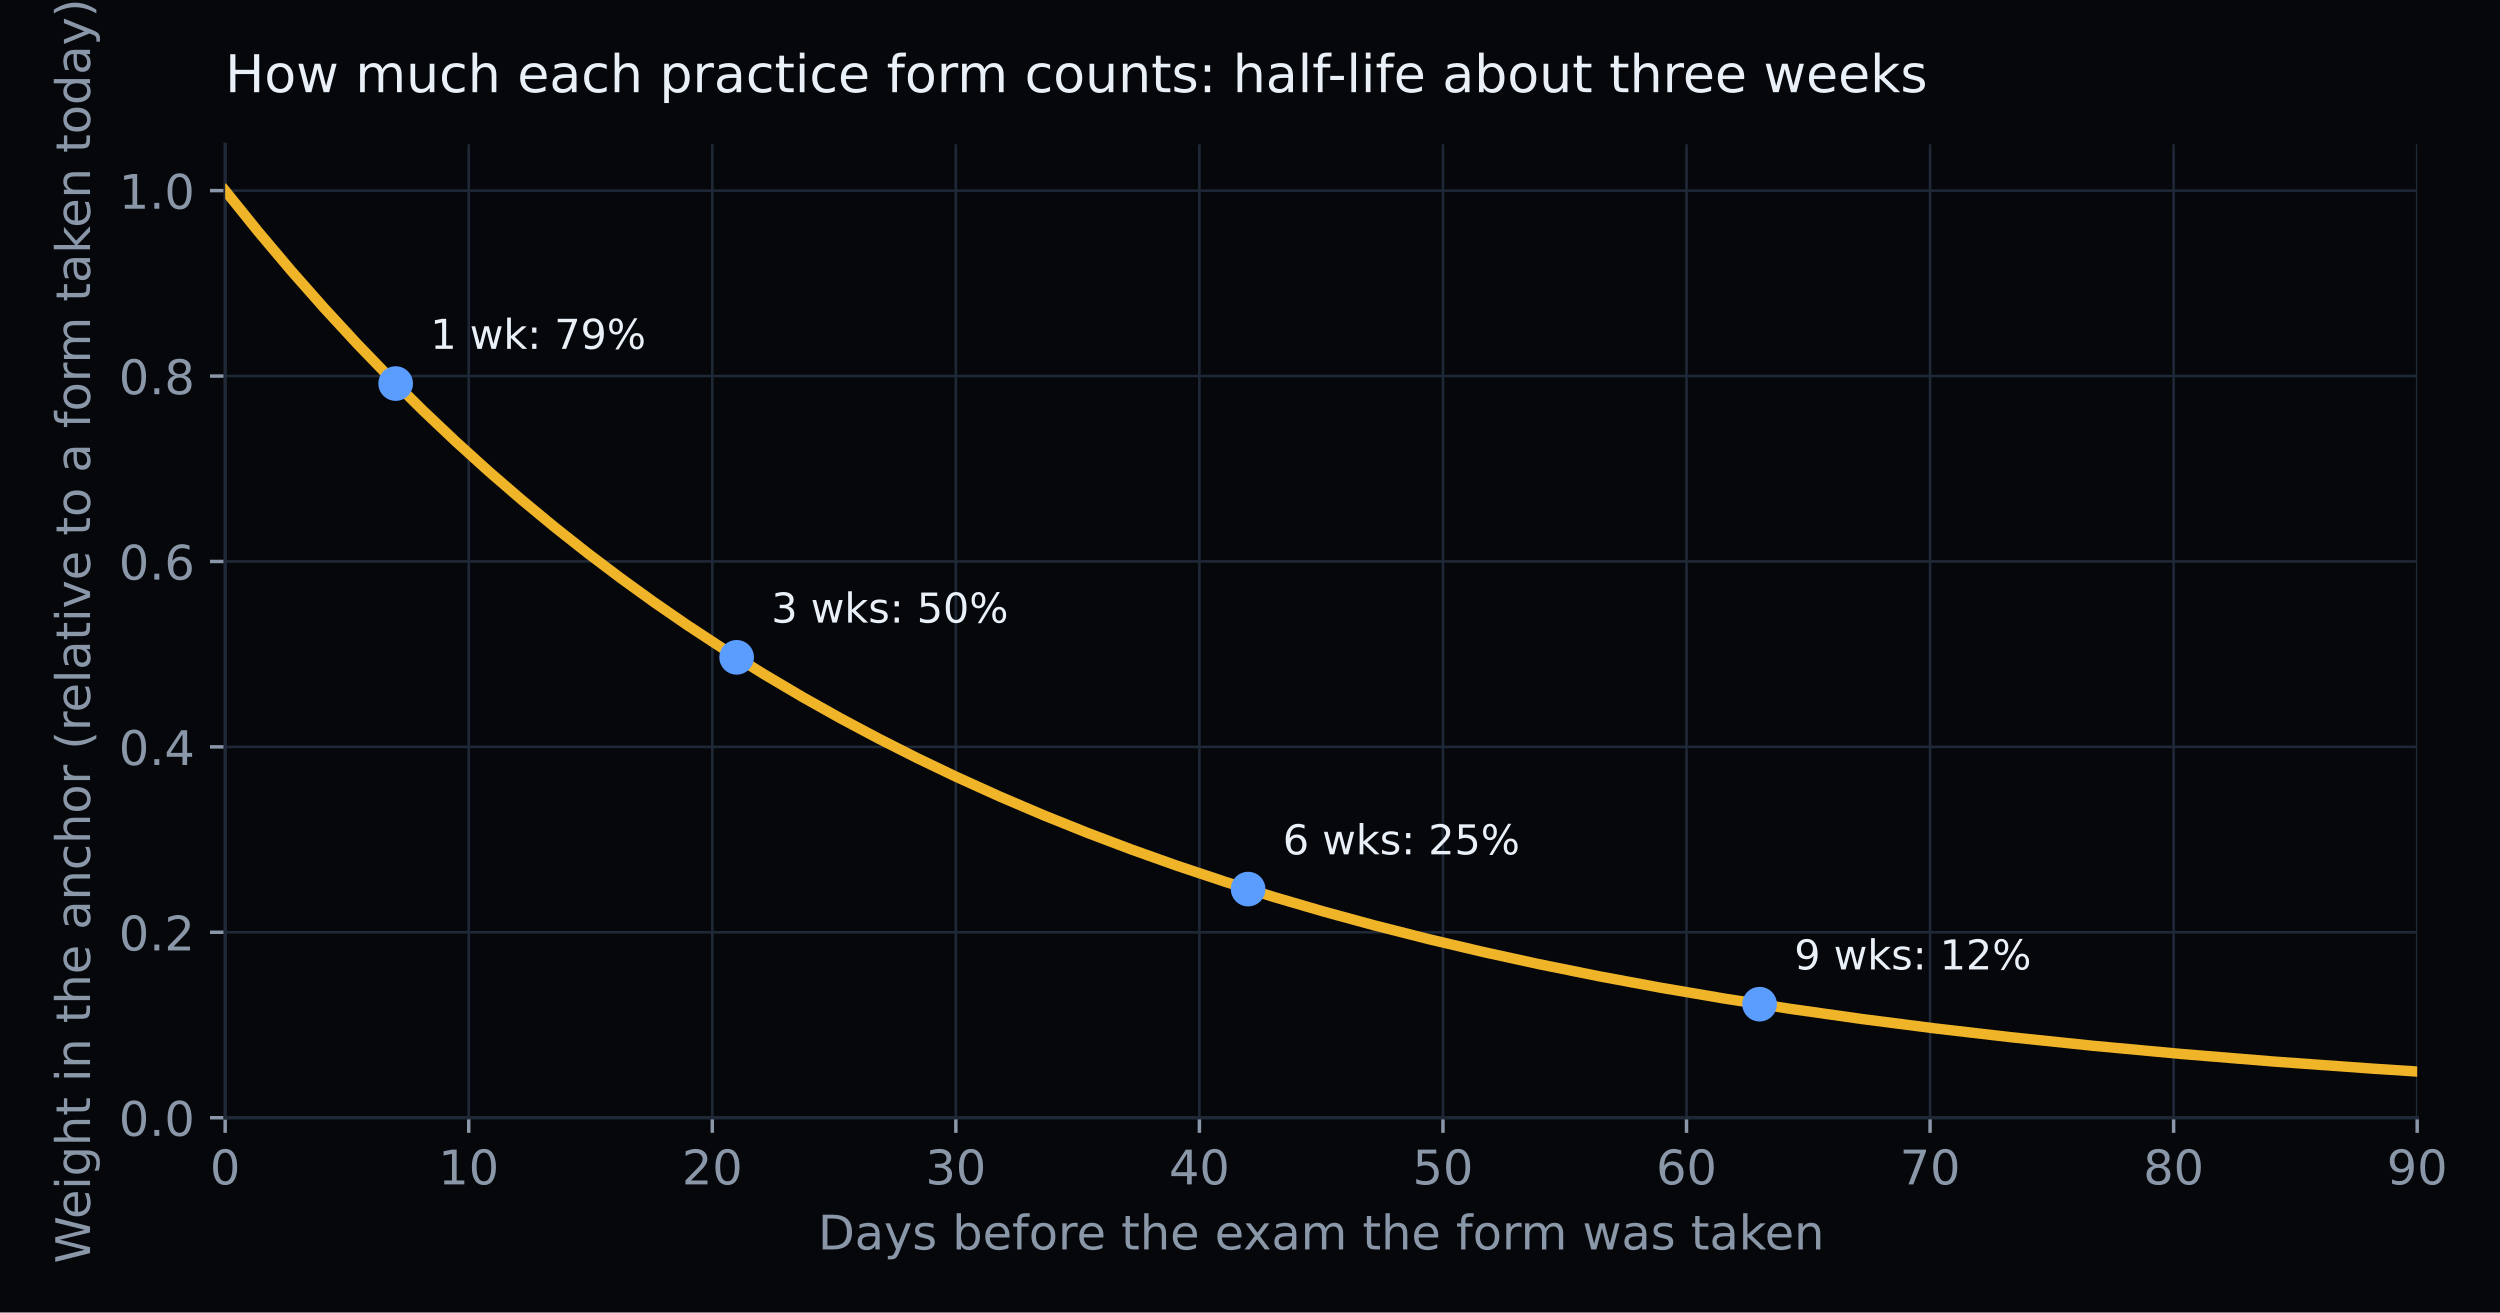
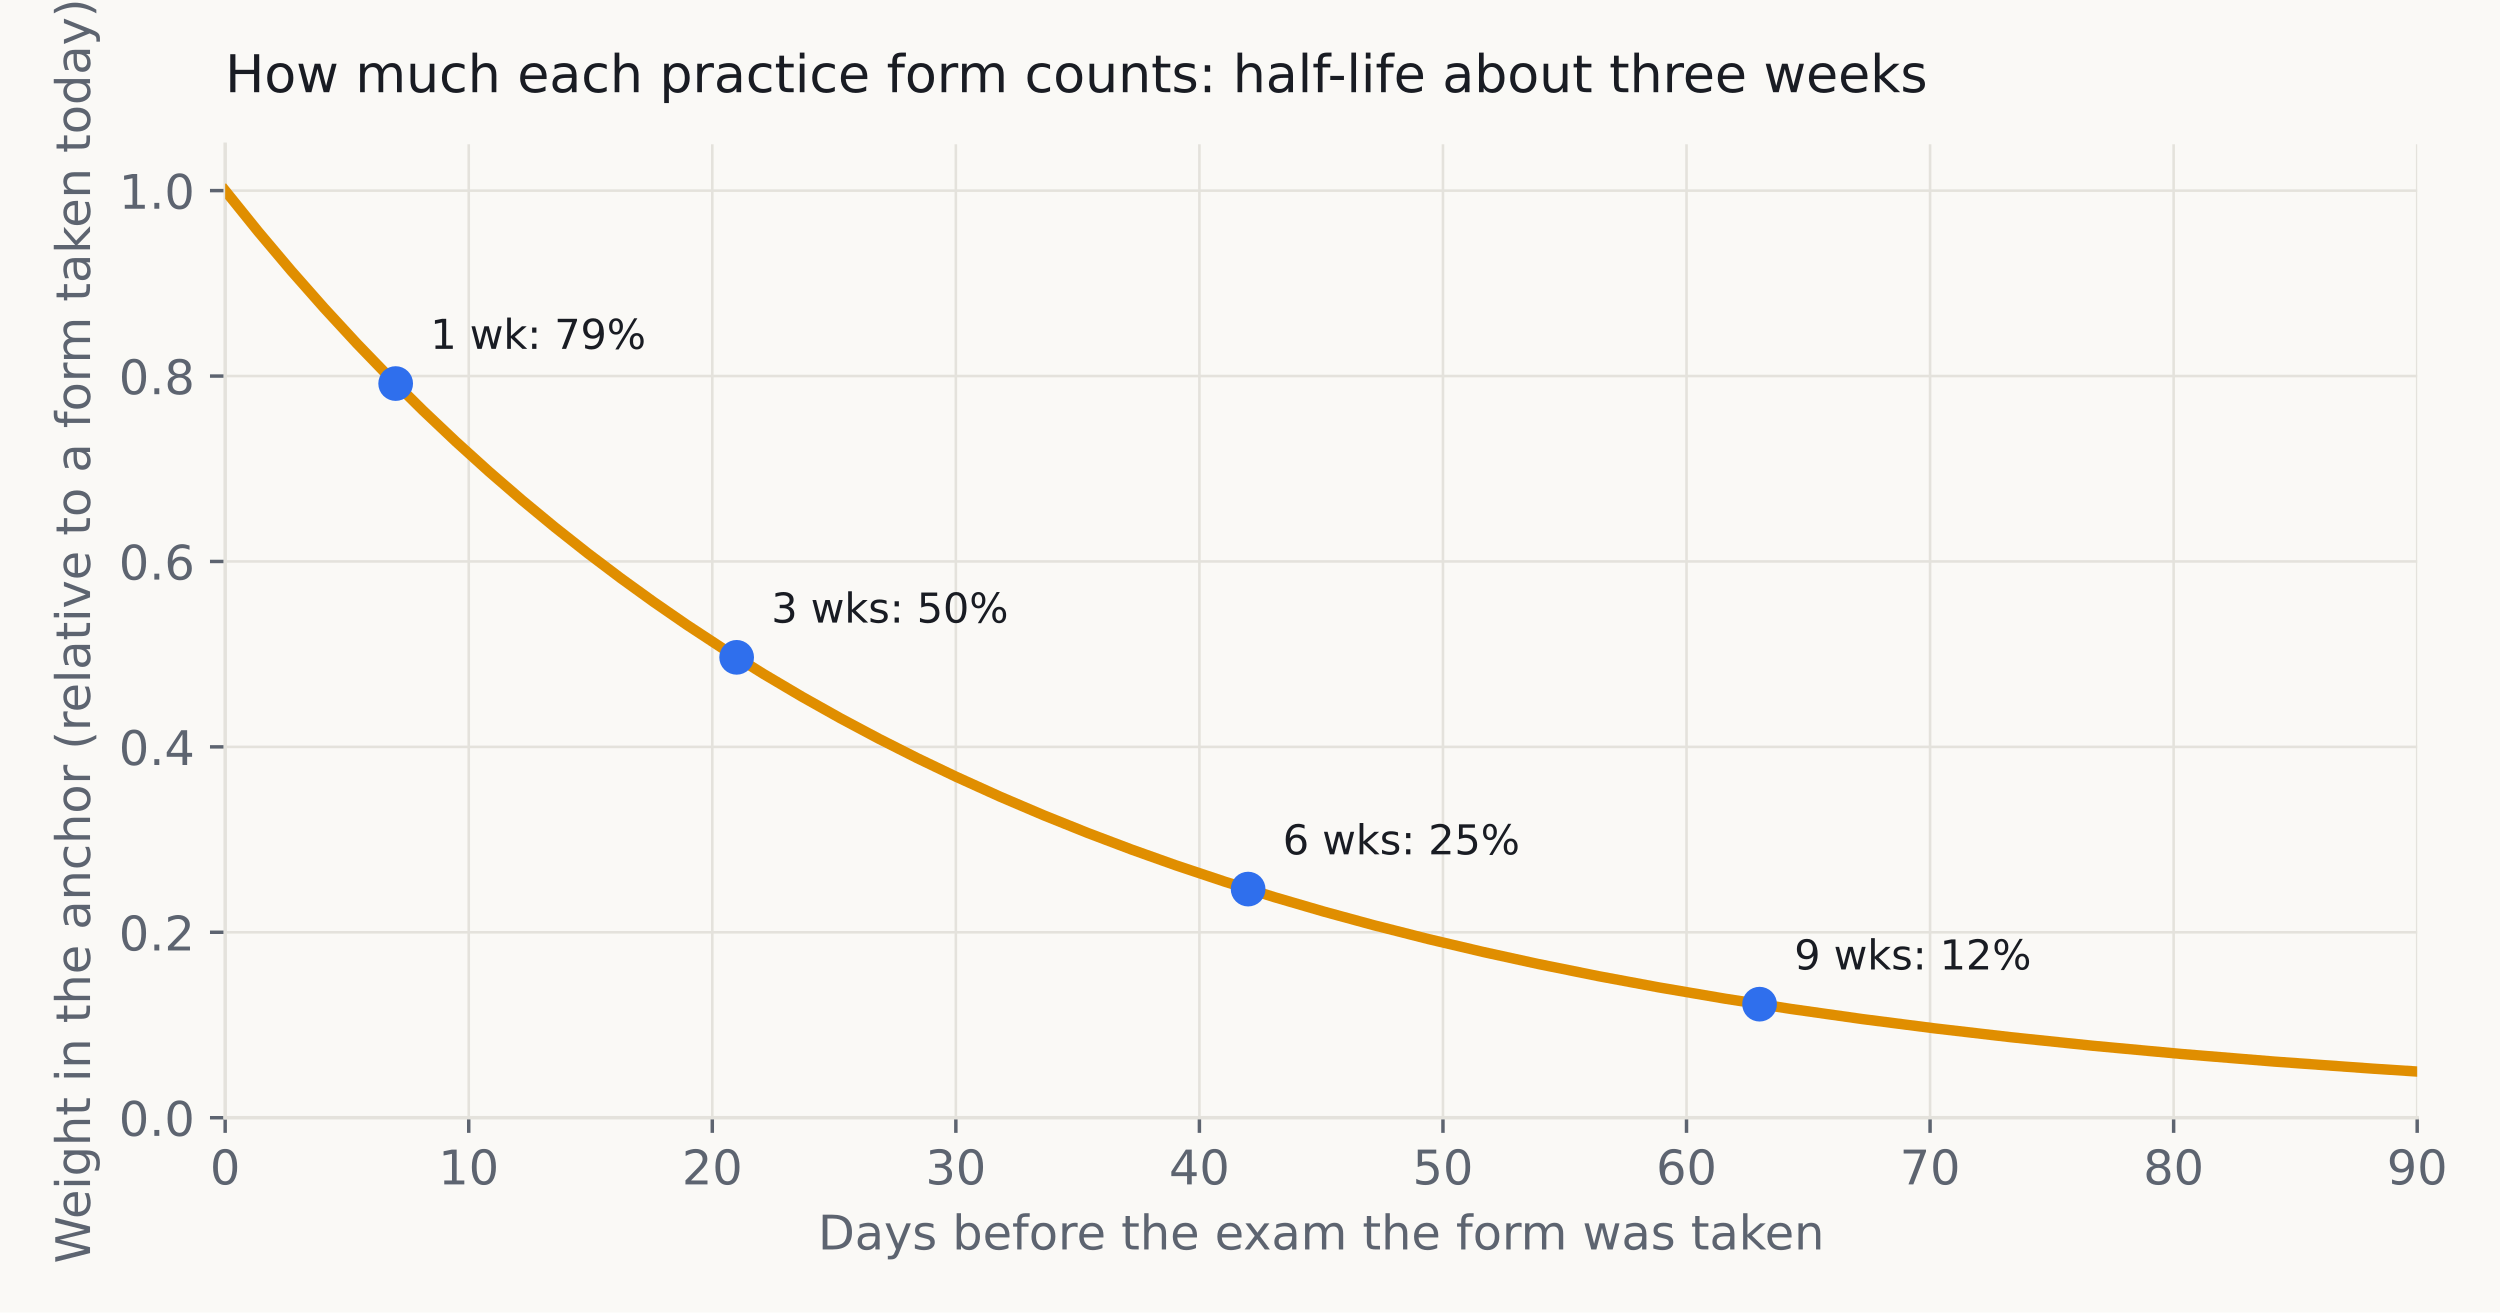
<svg xmlns="http://www.w3.org/2000/svg" xmlns:xlink="http://www.w3.org/1999/xlink" width="576pt" height="302.4pt" viewBox="0 0 576 302.4" version="1.1">
  <defs>
    <style type="text/css">*{stroke-linejoin: round; stroke-linecap: butt}</style>
  </defs>
  <g id="figure_1">
    <g id="patch_1">
-       <path d="M 0 302.4  L 576 302.4  L 576 0  L 0 0  z " style="fill: #05070b" />
+       <path d="M 0 302.4  L 576 302.4  L 576 0  L 0 0  z " style="fill: #faf9f6" />
    </g>
    <g id="axes_1">
      <g id="patch_2">
-         <path d="M 51.88 257.52  L 556.92 257.52  L 556.92 33.24  L 51.88 33.24  z " style="fill: #05070b" />
+         <path d="M 51.88 257.52  L 556.92 257.52  L 556.92 33.24  L 51.88 33.24  z " style="fill: #faf9f6" />
      </g>
      <g id="matplotlib.axis_1">
        <g id="xtick_1">
          <g id="line2d_1">
-             <path d="M 51.88 257.52  L 51.88 33.24  " clip-path="url(#pd794be5164)" style="fill: none; stroke: #1e2836; stroke-width: 0.6; stroke-linecap: square" />
+             <path d="M 51.88 257.52  L 51.88 33.24  " clip-path="url(#pc838c3ca6e)" style="fill: none; stroke: #e4e2dc; stroke-width: 0.6; stroke-linecap: square" />
          </g>
          <g id="line2d_2">
            <defs>
-               <path id="mde1f3561ae" d="M 0 0  L 0 3.5  " style="stroke: #8a97a8; stroke-width: 0.8" />
+               <path id="m7357b0325e" d="M 0 0  L 0 3.5  " style="stroke: #5d6470; stroke-width: 0.8" />
            </defs>
            <g>
-               <use xlink:href="#mde1f3561ae" x="51.88" y="257.52" style="fill: #8a97a8; stroke: #8a97a8; stroke-width: 0.8" />
+               <use xlink:href="#m7357b0325e" x="51.88" y="257.52" style="fill: #5d6470; stroke: #5d6470; stroke-width: 0.8" />
            </g>
          </g>
          <g id="text_1">
-             <text style="font-size: 11px; font-family: 'DejaVu Sans'; text-anchor: middle; fill: #8a97a8" x="51.88" y="272.877" transform="rotate(-0 51.88 272.8774)">0</text>
+             <text style="font-size: 11px; font-family: 'DejaVu Sans'; text-anchor: middle; fill: #5d6470" x="51.88" y="272.877" transform="rotate(-0 51.88 272.8774)">0</text>
          </g>
        </g>
        <g id="xtick_2">
          <g id="line2d_3">
-             <path d="M 107.996 257.52  L 107.996 33.24  " clip-path="url(#pd794be5164)" style="fill: none; stroke: #1e2836; stroke-width: 0.6; stroke-linecap: square" />
+             <path d="M 107.996 257.52  L 107.996 33.24  " clip-path="url(#pc838c3ca6e)" style="fill: none; stroke: #e4e2dc; stroke-width: 0.6; stroke-linecap: square" />
          </g>
          <g id="line2d_4">
            <g>
-               <use xlink:href="#mde1f3561ae" x="107.996" y="257.52" style="fill: #8a97a8; stroke: #8a97a8; stroke-width: 0.8" />
+               <use xlink:href="#m7357b0325e" x="107.996" y="257.52" style="fill: #5d6470; stroke: #5d6470; stroke-width: 0.8" />
            </g>
          </g>
          <g id="text_2">
-             <text style="font-size: 11px; font-family: 'DejaVu Sans'; text-anchor: middle; fill: #8a97a8" x="107.996" y="272.877" transform="rotate(-0 107.9956 272.8774)">10</text>
+             <text style="font-size: 11px; font-family: 'DejaVu Sans'; text-anchor: middle; fill: #5d6470" x="107.996" y="272.877" transform="rotate(-0 107.9956 272.8774)">10</text>
          </g>
        </g>
        <g id="xtick_3">
          <g id="line2d_5">
-             <path d="M 164.111 257.52  L 164.111 33.24  " clip-path="url(#pd794be5164)" style="fill: none; stroke: #1e2836; stroke-width: 0.6; stroke-linecap: square" />
+             <path d="M 164.111 257.52  L 164.111 33.24  " clip-path="url(#pc838c3ca6e)" style="fill: none; stroke: #e4e2dc; stroke-width: 0.6; stroke-linecap: square" />
          </g>
          <g id="line2d_6">
            <g>
-               <use xlink:href="#mde1f3561ae" x="164.111" y="257.52" style="fill: #8a97a8; stroke: #8a97a8; stroke-width: 0.8" />
+               <use xlink:href="#m7357b0325e" x="164.111" y="257.52" style="fill: #5d6470; stroke: #5d6470; stroke-width: 0.8" />
            </g>
          </g>
          <g id="text_3">
-             <text style="font-size: 11px; font-family: 'DejaVu Sans'; text-anchor: middle; fill: #8a97a8" x="164.111" y="272.877" transform="rotate(-0 164.1111 272.8774)">20</text>
+             <text style="font-size: 11px; font-family: 'DejaVu Sans'; text-anchor: middle; fill: #5d6470" x="164.111" y="272.877" transform="rotate(-0 164.1111 272.8774)">20</text>
          </g>
        </g>
        <g id="xtick_4">
          <g id="line2d_7">
-             <path d="M 220.227 257.52  L 220.227 33.24  " clip-path="url(#pd794be5164)" style="fill: none; stroke: #1e2836; stroke-width: 0.6; stroke-linecap: square" />
+             <path d="M 220.227 257.52  L 220.227 33.24  " clip-path="url(#pc838c3ca6e)" style="fill: none; stroke: #e4e2dc; stroke-width: 0.6; stroke-linecap: square" />
          </g>
          <g id="line2d_8">
            <g>
-               <use xlink:href="#mde1f3561ae" x="220.227" y="257.52" style="fill: #8a97a8; stroke: #8a97a8; stroke-width: 0.8" />
+               <use xlink:href="#m7357b0325e" x="220.227" y="257.52" style="fill: #5d6470; stroke: #5d6470; stroke-width: 0.8" />
            </g>
          </g>
          <g id="text_4">
-             <text style="font-size: 11px; font-family: 'DejaVu Sans'; text-anchor: middle; fill: #8a97a8" x="220.227" y="272.877" transform="rotate(-0 220.2267 272.8774)">30</text>
+             <text style="font-size: 11px; font-family: 'DejaVu Sans'; text-anchor: middle; fill: #5d6470" x="220.227" y="272.877" transform="rotate(-0 220.2267 272.8774)">30</text>
          </g>
        </g>
        <g id="xtick_5">
          <g id="line2d_9">
-             <path d="M 276.342 257.52  L 276.342 33.24  " clip-path="url(#pd794be5164)" style="fill: none; stroke: #1e2836; stroke-width: 0.6; stroke-linecap: square" />
+             <path d="M 276.342 257.52  L 276.342 33.24  " clip-path="url(#pc838c3ca6e)" style="fill: none; stroke: #e4e2dc; stroke-width: 0.6; stroke-linecap: square" />
          </g>
          <g id="line2d_10">
            <g>
-               <use xlink:href="#mde1f3561ae" x="276.342" y="257.52" style="fill: #8a97a8; stroke: #8a97a8; stroke-width: 0.8" />
+               <use xlink:href="#m7357b0325e" x="276.342" y="257.52" style="fill: #5d6470; stroke: #5d6470; stroke-width: 0.8" />
            </g>
          </g>
          <g id="text_5">
-             <text style="font-size: 11px; font-family: 'DejaVu Sans'; text-anchor: middle; fill: #8a97a8" x="276.342" y="272.877" transform="rotate(-0 276.3422 272.8774)">40</text>
+             <text style="font-size: 11px; font-family: 'DejaVu Sans'; text-anchor: middle; fill: #5d6470" x="276.342" y="272.877" transform="rotate(-0 276.3422 272.8774)">40</text>
          </g>
        </g>
        <g id="xtick_6">
          <g id="line2d_11">
-             <path d="M 332.458 257.52  L 332.458 33.24  " clip-path="url(#pd794be5164)" style="fill: none; stroke: #1e2836; stroke-width: 0.6; stroke-linecap: square" />
+             <path d="M 332.458 257.52  L 332.458 33.24  " clip-path="url(#pc838c3ca6e)" style="fill: none; stroke: #e4e2dc; stroke-width: 0.6; stroke-linecap: square" />
          </g>
          <g id="line2d_12">
            <g>
-               <use xlink:href="#mde1f3561ae" x="332.458" y="257.52" style="fill: #8a97a8; stroke: #8a97a8; stroke-width: 0.8" />
+               <use xlink:href="#m7357b0325e" x="332.458" y="257.52" style="fill: #5d6470; stroke: #5d6470; stroke-width: 0.8" />
            </g>
          </g>
          <g id="text_6">
-             <text style="font-size: 11px; font-family: 'DejaVu Sans'; text-anchor: middle; fill: #8a97a8" x="332.458" y="272.877" transform="rotate(-0 332.4578 272.8774)">50</text>
+             <text style="font-size: 11px; font-family: 'DejaVu Sans'; text-anchor: middle; fill: #5d6470" x="332.458" y="272.877" transform="rotate(-0 332.4578 272.8774)">50</text>
          </g>
        </g>
        <g id="xtick_7">
          <g id="line2d_13">
-             <path d="M 388.573 257.52  L 388.573 33.24  " clip-path="url(#pd794be5164)" style="fill: none; stroke: #1e2836; stroke-width: 0.6; stroke-linecap: square" />
+             <path d="M 388.573 257.52  L 388.573 33.24  " clip-path="url(#pc838c3ca6e)" style="fill: none; stroke: #e4e2dc; stroke-width: 0.6; stroke-linecap: square" />
          </g>
          <g id="line2d_14">
            <g>
-               <use xlink:href="#mde1f3561ae" x="388.573" y="257.52" style="fill: #8a97a8; stroke: #8a97a8; stroke-width: 0.8" />
+               <use xlink:href="#m7357b0325e" x="388.573" y="257.52" style="fill: #5d6470; stroke: #5d6470; stroke-width: 0.8" />
            </g>
          </g>
          <g id="text_7">
-             <text style="font-size: 11px; font-family: 'DejaVu Sans'; text-anchor: middle; fill: #8a97a8" x="388.573" y="272.877" transform="rotate(-0 388.5733 272.8774)">60</text>
+             <text style="font-size: 11px; font-family: 'DejaVu Sans'; text-anchor: middle; fill: #5d6470" x="388.573" y="272.877" transform="rotate(-0 388.5733 272.8774)">60</text>
          </g>
        </g>
        <g id="xtick_8">
          <g id="line2d_15">
-             <path d="M 444.689 257.52  L 444.689 33.24  " clip-path="url(#pd794be5164)" style="fill: none; stroke: #1e2836; stroke-width: 0.6; stroke-linecap: square" />
+             <path d="M 444.689 257.52  L 444.689 33.24  " clip-path="url(#pc838c3ca6e)" style="fill: none; stroke: #e4e2dc; stroke-width: 0.6; stroke-linecap: square" />
          </g>
          <g id="line2d_16">
            <g>
-               <use xlink:href="#mde1f3561ae" x="444.689" y="257.52" style="fill: #8a97a8; stroke: #8a97a8; stroke-width: 0.8" />
+               <use xlink:href="#m7357b0325e" x="444.689" y="257.52" style="fill: #5d6470; stroke: #5d6470; stroke-width: 0.8" />
            </g>
          </g>
          <g id="text_8">
-             <text style="font-size: 11px; font-family: 'DejaVu Sans'; text-anchor: middle; fill: #8a97a8" x="444.689" y="272.877" transform="rotate(-0 444.6889 272.8774)">70</text>
+             <text style="font-size: 11px; font-family: 'DejaVu Sans'; text-anchor: middle; fill: #5d6470" x="444.689" y="272.877" transform="rotate(-0 444.6889 272.8774)">70</text>
          </g>
        </g>
        <g id="xtick_9">
          <g id="line2d_17">
-             <path d="M 500.804 257.52  L 500.804 33.24  " clip-path="url(#pd794be5164)" style="fill: none; stroke: #1e2836; stroke-width: 0.6; stroke-linecap: square" />
+             <path d="M 500.804 257.52  L 500.804 33.24  " clip-path="url(#pc838c3ca6e)" style="fill: none; stroke: #e4e2dc; stroke-width: 0.6; stroke-linecap: square" />
          </g>
          <g id="line2d_18">
            <g>
-               <use xlink:href="#mde1f3561ae" x="500.804" y="257.52" style="fill: #8a97a8; stroke: #8a97a8; stroke-width: 0.8" />
+               <use xlink:href="#m7357b0325e" x="500.804" y="257.52" style="fill: #5d6470; stroke: #5d6470; stroke-width: 0.8" />
            </g>
          </g>
          <g id="text_9">
-             <text style="font-size: 11px; font-family: 'DejaVu Sans'; text-anchor: middle; fill: #8a97a8" x="500.804" y="272.877" transform="rotate(-0 500.8044 272.8774)">80</text>
+             <text style="font-size: 11px; font-family: 'DejaVu Sans'; text-anchor: middle; fill: #5d6470" x="500.804" y="272.877" transform="rotate(-0 500.8044 272.8774)">80</text>
          </g>
        </g>
        <g id="xtick_10">
          <g id="line2d_19">
-             <path d="M 556.92 257.52  L 556.92 33.24  " clip-path="url(#pd794be5164)" style="fill: none; stroke: #1e2836; stroke-width: 0.6; stroke-linecap: square" />
+             <path d="M 556.92 257.52  L 556.92 33.24  " clip-path="url(#pc838c3ca6e)" style="fill: none; stroke: #e4e2dc; stroke-width: 0.6; stroke-linecap: square" />
          </g>
          <g id="line2d_20">
            <g>
-               <use xlink:href="#mde1f3561ae" x="556.92" y="257.52" style="fill: #8a97a8; stroke: #8a97a8; stroke-width: 0.8" />
+               <use xlink:href="#m7357b0325e" x="556.92" y="257.52" style="fill: #5d6470; stroke: #5d6470; stroke-width: 0.8" />
            </g>
          </g>
          <g id="text_10">
-             <text style="font-size: 11px; font-family: 'DejaVu Sans'; text-anchor: middle; fill: #8a97a8" x="556.92" y="272.877" transform="rotate(-0 556.92 272.8774)">90</text>
+             <text style="font-size: 11px; font-family: 'DejaVu Sans'; text-anchor: middle; fill: #5d6470" x="556.92" y="272.877" transform="rotate(-0 556.92 272.8774)">90</text>
          </g>
        </g>
        <g id="text_11">
-           <text style="font-size: 11px; font-family: 'DejaVu Sans'; text-anchor: middle; fill: #8a97a8" x="304.4" y="287.878" transform="rotate(-0 304.4 287.8783)">Days before the exam the form was taken</text>
+           <text style="font-size: 11px; font-family: 'DejaVu Sans'; text-anchor: middle; fill: #5d6470" x="304.4" y="287.878" transform="rotate(-0 304.4 287.8783)">Days before the exam the form was taken</text>
        </g>
      </g>
      <g id="matplotlib.axis_2">
        <g id="ytick_1">
          <g id="line2d_21">
-             <path d="M 51.88 257.52  L 556.92 257.52  " clip-path="url(#pd794be5164)" style="fill: none; stroke: #1e2836; stroke-width: 0.6; stroke-linecap: square" />
+             <path d="M 51.88 257.52  L 556.92 257.52  " clip-path="url(#pc838c3ca6e)" style="fill: none; stroke: #e4e2dc; stroke-width: 0.6; stroke-linecap: square" />
          </g>
          <g id="line2d_22">
            <defs>
-               <path id="m20a01527cb" d="M 0 0  L -3.5 0  " style="stroke: #8a97a8; stroke-width: 0.8" />
+               <path id="m4926b13f99" d="M 0 0  L -3.5 0  " style="stroke: #5d6470; stroke-width: 0.8" />
            </defs>
            <g>
-               <use xlink:href="#m20a01527cb" x="51.88" y="257.52" style="fill: #8a97a8; stroke: #8a97a8; stroke-width: 0.8" />
+               <use xlink:href="#m4926b13f99" x="51.88" y="257.52" style="fill: #5d6470; stroke: #5d6470; stroke-width: 0.8" />
            </g>
          </g>
          <g id="text_12">
-             <text style="font-size: 11px; font-family: 'DejaVu Sans'; text-anchor: end; fill: #8a97a8" x="44.88" y="261.699" transform="rotate(-0 44.88 261.6987)">0.0</text>
+             <text style="font-size: 11px; font-family: 'DejaVu Sans'; text-anchor: end; fill: #5d6470" x="44.88" y="261.699" transform="rotate(-0 44.88 261.6987)">0.0</text>
          </g>
        </g>
        <g id="ytick_2">
          <g id="line2d_23">
-             <path d="M 51.88 214.8  L 556.92 214.8  " clip-path="url(#pd794be5164)" style="fill: none; stroke: #1e2836; stroke-width: 0.6; stroke-linecap: square" />
+             <path d="M 51.88 214.8  L 556.92 214.8  " clip-path="url(#pc838c3ca6e)" style="fill: none; stroke: #e4e2dc; stroke-width: 0.6; stroke-linecap: square" />
          </g>
          <g id="line2d_24">
            <g>
-               <use xlink:href="#m20a01527cb" x="51.88" y="214.8" style="fill: #8a97a8; stroke: #8a97a8; stroke-width: 0.8" />
+               <use xlink:href="#m4926b13f99" x="51.88" y="214.8" style="fill: #5d6470; stroke: #5d6470; stroke-width: 0.8" />
            </g>
          </g>
          <g id="text_13">
-             <text style="font-size: 11px; font-family: 'DejaVu Sans'; text-anchor: end; fill: #8a97a8" x="44.88" y="218.979" transform="rotate(-0 44.88 218.9787)">0.2</text>
+             <text style="font-size: 11px; font-family: 'DejaVu Sans'; text-anchor: end; fill: #5d6470" x="44.88" y="218.979" transform="rotate(-0 44.88 218.9787)">0.2</text>
          </g>
        </g>
        <g id="ytick_3">
          <g id="line2d_25">
-             <path d="M 51.88 172.08  L 556.92 172.08  " clip-path="url(#pd794be5164)" style="fill: none; stroke: #1e2836; stroke-width: 0.6; stroke-linecap: square" />
+             <path d="M 51.88 172.08  L 556.92 172.08  " clip-path="url(#pc838c3ca6e)" style="fill: none; stroke: #e4e2dc; stroke-width: 0.6; stroke-linecap: square" />
          </g>
          <g id="line2d_26">
            <g>
-               <use xlink:href="#m20a01527cb" x="51.88" y="172.08" style="fill: #8a97a8; stroke: #8a97a8; stroke-width: 0.8" />
+               <use xlink:href="#m4926b13f99" x="51.88" y="172.08" style="fill: #5d6470; stroke: #5d6470; stroke-width: 0.8" />
            </g>
          </g>
          <g id="text_14">
-             <text style="font-size: 11px; font-family: 'DejaVu Sans'; text-anchor: end; fill: #8a97a8" x="44.88" y="176.259" transform="rotate(-0 44.88 176.2587)">0.4</text>
+             <text style="font-size: 11px; font-family: 'DejaVu Sans'; text-anchor: end; fill: #5d6470" x="44.88" y="176.259" transform="rotate(-0 44.88 176.2587)">0.4</text>
          </g>
        </g>
        <g id="ytick_4">
          <g id="line2d_27">
-             <path d="M 51.88 129.36  L 556.92 129.36  " clip-path="url(#pd794be5164)" style="fill: none; stroke: #1e2836; stroke-width: 0.6; stroke-linecap: square" />
+             <path d="M 51.88 129.36  L 556.92 129.36  " clip-path="url(#pc838c3ca6e)" style="fill: none; stroke: #e4e2dc; stroke-width: 0.6; stroke-linecap: square" />
          </g>
          <g id="line2d_28">
            <g>
-               <use xlink:href="#m20a01527cb" x="51.88" y="129.36" style="fill: #8a97a8; stroke: #8a97a8; stroke-width: 0.8" />
+               <use xlink:href="#m4926b13f99" x="51.88" y="129.36" style="fill: #5d6470; stroke: #5d6470; stroke-width: 0.8" />
            </g>
          </g>
          <g id="text_15">
-             <text style="font-size: 11px; font-family: 'DejaVu Sans'; text-anchor: end; fill: #8a97a8" x="44.88" y="133.539" transform="rotate(-0 44.88 133.5387)">0.6</text>
+             <text style="font-size: 11px; font-family: 'DejaVu Sans'; text-anchor: end; fill: #5d6470" x="44.88" y="133.539" transform="rotate(-0 44.88 133.5387)">0.6</text>
          </g>
        </g>
        <g id="ytick_5">
          <g id="line2d_29">
-             <path d="M 51.88 86.64  L 556.92 86.64  " clip-path="url(#pd794be5164)" style="fill: none; stroke: #1e2836; stroke-width: 0.6; stroke-linecap: square" />
+             <path d="M 51.88 86.64  L 556.92 86.64  " clip-path="url(#pc838c3ca6e)" style="fill: none; stroke: #e4e2dc; stroke-width: 0.6; stroke-linecap: square" />
          </g>
          <g id="line2d_30">
            <g>
-               <use xlink:href="#m20a01527cb" x="51.88" y="86.64" style="fill: #8a97a8; stroke: #8a97a8; stroke-width: 0.8" />
+               <use xlink:href="#m4926b13f99" x="51.88" y="86.64" style="fill: #5d6470; stroke: #5d6470; stroke-width: 0.8" />
            </g>
          </g>
          <g id="text_16">
-             <text style="font-size: 11px; font-family: 'DejaVu Sans'; text-anchor: end; fill: #8a97a8" x="44.88" y="90.819" transform="rotate(-0 44.88 90.81871)">0.8</text>
+             <text style="font-size: 11px; font-family: 'DejaVu Sans'; text-anchor: end; fill: #5d6470" x="44.88" y="90.819" transform="rotate(-0 44.88 90.81871)">0.8</text>
          </g>
        </g>
        <g id="ytick_6">
          <g id="line2d_31">
-             <path d="M 51.88 43.92  L 556.92 43.92  " clip-path="url(#pd794be5164)" style="fill: none; stroke: #1e2836; stroke-width: 0.6; stroke-linecap: square" />
+             <path d="M 51.88 43.92  L 556.92 43.92  " clip-path="url(#pc838c3ca6e)" style="fill: none; stroke: #e4e2dc; stroke-width: 0.6; stroke-linecap: square" />
          </g>
          <g id="line2d_32">
            <g>
-               <use xlink:href="#m20a01527cb" x="51.88" y="43.92" style="fill: #8a97a8; stroke: #8a97a8; stroke-width: 0.8" />
+               <use xlink:href="#m4926b13f99" x="51.88" y="43.92" style="fill: #5d6470; stroke: #5d6470; stroke-width: 0.8" />
            </g>
          </g>
          <g id="text_17">
-             <text style="font-size: 11px; font-family: 'DejaVu Sans'; text-anchor: end; fill: #8a97a8" x="44.88" y="48.099" transform="rotate(-0 44.88 48.09871)">1.0</text>
+             <text style="font-size: 11px; font-family: 'DejaVu Sans'; text-anchor: end; fill: #5d6470" x="44.88" y="48.099" transform="rotate(-0 44.88 48.09871)">1.0</text>
          </g>
        </g>
        <g id="text_18">
-           <text style="font-size: 11px; font-family: 'DejaVu Sans'; text-anchor: middle; fill: #8a97a8" x="20.744" y="145.38" transform="rotate(-90 20.74398 145.38)">Weight in the anchor (relative to a form taken today)</text>
+           <text style="font-size: 11px; font-family: 'DejaVu Sans'; text-anchor: middle; fill: #5d6470" x="20.744" y="145.38" transform="rotate(-90 20.74398 145.38)">Weight in the anchor (relative to a form taken today)</text>
        </g>
      </g>
      <g id="patch_3">
-         <path d="M 51.88 257.52  L 51.88 33.24  " style="fill: none; stroke: #1e2836; stroke-width: 0.8; stroke-linejoin: miter; stroke-linecap: square" />
+         <path d="M 51.88 257.52  L 51.88 33.24  " style="fill: none; stroke: #e4e2dc; stroke-width: 0.8; stroke-linejoin: miter; stroke-linecap: square" />
      </g>
      <g id="patch_4">
-         <path d="M 51.88 257.52  L 556.92 257.52  " style="fill: none; stroke: #1e2836; stroke-width: 0.8; stroke-linejoin: miter; stroke-linecap: square" />
+         <path d="M 51.88 257.52  L 556.92 257.52  " style="fill: none; stroke: #e4e2dc; stroke-width: 0.8; stroke-linejoin: miter; stroke-linecap: square" />
      </g>
      <g id="line2d_33">
-         <path d="M 51.88 43.92  L 59.475 53.342  L 67.069 62.348  L 74.664 70.957  L 82.258 79.187  L 89.853 87.053  L 97.448 94.572  L 105.042 101.76  L 112.637 108.631  L 120.231 115.198  L 127.826 121.476  L 135.42 127.477  L 143.015 133.213  L 150.61 138.697  L 158.204 143.938  L 167.065 149.761  L 175.925 155.286  L 184.785 160.528  L 193.646 165.501  L 202.506 170.218  L 211.366 174.694  L 220.227 178.941  L 230.353 183.528  L 240.479 187.848  L 250.605 191.915  L 260.731 195.745  L 270.857 199.351  L 282.249 203.157  L 293.641 206.714  L 305.033 210.038  L 316.425 213.145  L 329.082 216.359  L 341.74 219.34  L 354.398 222.106  L 368.321 224.917  L 382.245 227.505  L 397.434 230.094  L 412.623 232.461  L 429.078 234.794  L 445.533 236.91  L 463.253 238.97  L 482.24 240.948  L 502.492 242.826  L 524.01 244.589  L 546.794 246.226  L 556.92 246.885  L 556.92 246.885  " clip-path="url(#pd794be5164)" style="fill: none; stroke: #f0b429; stroke-width: 2.4; stroke-linecap: square" />
+         <path d="M 51.88 43.92  L 59.475 53.342  L 67.069 62.348  L 74.664 70.957  L 82.258 79.187  L 89.853 87.053  L 97.448 94.572  L 105.042 101.76  L 112.637 108.631  L 120.231 115.198  L 127.826 121.476  L 135.42 127.477  L 143.015 133.213  L 150.61 138.697  L 158.204 143.938  L 167.065 149.761  L 175.925 155.286  L 184.785 160.528  L 193.646 165.501  L 202.506 170.218  L 211.366 174.694  L 220.227 178.941  L 230.353 183.528  L 240.479 187.848  L 250.605 191.915  L 260.731 195.745  L 270.857 199.351  L 282.249 203.157  L 293.641 206.714  L 305.033 210.038  L 316.425 213.145  L 329.082 216.359  L 341.74 219.34  L 354.398 222.106  L 368.321 224.917  L 382.245 227.505  L 397.434 230.094  L 412.623 232.461  L 429.078 234.794  L 445.533 236.91  L 463.253 238.97  L 482.24 240.948  L 502.492 242.826  L 524.01 244.589  L 546.794 246.226  L 556.92 246.885  L 556.92 246.885  " clip-path="url(#pc838c3ca6e)" style="fill: none; stroke: #e08e00; stroke-width: 2.4; stroke-linecap: square" />
      </g>
      <g id="text_19">
-         <text style="font-size: 9.5px; font-family: 'DejaVu Sans'; text-anchor: start; fill: #eaf0f8" x="99.161" y="80.372" transform="rotate(-0 99.16089 80.37239)">1 wk: 79%</text>
+         <text style="font-size: 9.5px; font-family: 'DejaVu Sans'; text-anchor: start; fill: #191c23" x="99.161" y="80.372" transform="rotate(-0 99.16089 80.37239)">1 wk: 79%</text>
      </g>
      <g id="text_20">
-         <text style="font-size: 9.5px; font-family: 'DejaVu Sans'; text-anchor: start; fill: #eaf0f8" x="177.723" y="143.449" transform="rotate(-0 177.7227 143.4494)">3 wks: 50%</text>
+         <text style="font-size: 9.5px; font-family: 'DejaVu Sans'; text-anchor: start; fill: #191c23" x="177.723" y="143.449" transform="rotate(-0 177.7227 143.4494)">3 wks: 50%</text>
      </g>
      <g id="text_21">
-         <text style="font-size: 9.5px; font-family: 'DejaVu Sans'; text-anchor: start; fill: #eaf0f8" x="295.565" y="196.847" transform="rotate(-0 295.5653 196.8469)">6 wks: 25%</text>
+         <text style="font-size: 9.5px; font-family: 'DejaVu Sans'; text-anchor: start; fill: #191c23" x="295.565" y="196.847" transform="rotate(-0 295.5653 196.8469)">6 wks: 25%</text>
      </g>
      <g id="text_22">
-         <text style="font-size: 9.5px; font-family: 'DejaVu Sans'; text-anchor: start; fill: #eaf0f8" x="413.408" y="223.363" transform="rotate(-0 413.408 223.3633)">9 wks: 12%</text>
+         <text style="font-size: 9.5px; font-family: 'DejaVu Sans'; text-anchor: start; fill: #191c23" x="413.408" y="223.363" transform="rotate(-0 413.408 223.3633)">9 wks: 12%</text>
      </g>
      <g id="text_23">
-         <text style="font-size: 12px; font-family: 'DejaVu Sans'; text-anchor: start; fill: #eaf0f8" x="51.88" y="21.24" transform="rotate(-0 51.88 21.24)">How much each practice form counts: half-life about three weeks</text>
+         <text style="font-size: 12px; font-family: 'DejaVu Sans'; text-anchor: start; fill: #191c23" x="51.88" y="21.24" transform="rotate(-0 51.88 21.24)">How much each practice form counts: half-life about three weeks</text>
      </g>
      <g id="line2d_34">
        <defs>
-           <path id="m42d684b95a" d="M 0 3.5  C 0.928 3.5 1.819 3.131 2.475 2.475  C 3.131 1.819 3.5 0.928 3.5 0  C 3.5 -0.928 3.131 -1.819 2.475 -2.475  C 1.819 -3.131 0.928 -3.5 0 -3.5  C -0.928 -3.5 -1.819 -3.131 -2.475 -2.475  C -3.131 -1.819 -3.5 -0.928 -3.5 0  C -3.5 0.928 -3.131 1.819 -2.475 2.475  C -1.819 3.131 -0.928 3.5 0 3.5  z " style="stroke: #5b9dff" />
+           <path id="m560084b77b" d="M 0 3.5  C 0.928 3.5 1.819 3.131 2.475 2.475  C 3.131 1.819 3.5 0.928 3.5 0  C 3.5 -0.928 3.131 -1.819 2.475 -2.475  C 1.819 -3.131 0.928 -3.5 0 -3.5  C -0.928 -3.5 -1.819 -3.131 -2.475 -2.475  C -3.131 -1.819 -3.5 -0.928 -3.5 0  C -3.5 0.928 -3.131 1.819 -2.475 2.475  C -1.819 3.131 -0.928 3.5 0 3.5  z " style="stroke: #2f6fed" />
        </defs>
-         <g clip-path="url(#pd794be5164)">
-           <use xlink:href="#m42d684b95a" x="91.161" y="88.372" style="fill: #5b9dff; stroke: #5b9dff" />
+         <g clip-path="url(#pc838c3ca6e)">
+           <use xlink:href="#m560084b77b" x="91.161" y="88.372" style="fill: #2f6fed; stroke: #2f6fed" />
        </g>
      </g>
      <g id="line2d_35">
-         <g clip-path="url(#pd794be5164)">
-           <use xlink:href="#m42d684b95a" x="169.723" y="151.449" style="fill: #5b9dff; stroke: #5b9dff" />
+         <g clip-path="url(#pc838c3ca6e)">
+           <use xlink:href="#m560084b77b" x="169.723" y="151.449" style="fill: #2f6fed; stroke: #2f6fed" />
        </g>
      </g>
      <g id="line2d_36">
-         <g clip-path="url(#pd794be5164)">
-           <use xlink:href="#m42d684b95a" x="287.565" y="204.847" style="fill: #5b9dff; stroke: #5b9dff" />
+         <g clip-path="url(#pc838c3ca6e)">
+           <use xlink:href="#m560084b77b" x="287.565" y="204.847" style="fill: #2f6fed; stroke: #2f6fed" />
        </g>
      </g>
      <g id="line2d_37">
-         <g clip-path="url(#pd794be5164)">
-           <use xlink:href="#m42d684b95a" x="405.408" y="231.363" style="fill: #5b9dff; stroke: #5b9dff" />
+         <g clip-path="url(#pc838c3ca6e)">
+           <use xlink:href="#m560084b77b" x="405.408" y="231.363" style="fill: #2f6fed; stroke: #2f6fed" />
        </g>
      </g>
    </g>
  </g>
  <defs>
-     <clipPath id="pd794be5164">
+     <clipPath id="pc838c3ca6e">
      <rect x="51.88" y="33.24" width="505.04" height="224.28" />
    </clipPath>
  </defs>
</svg>
